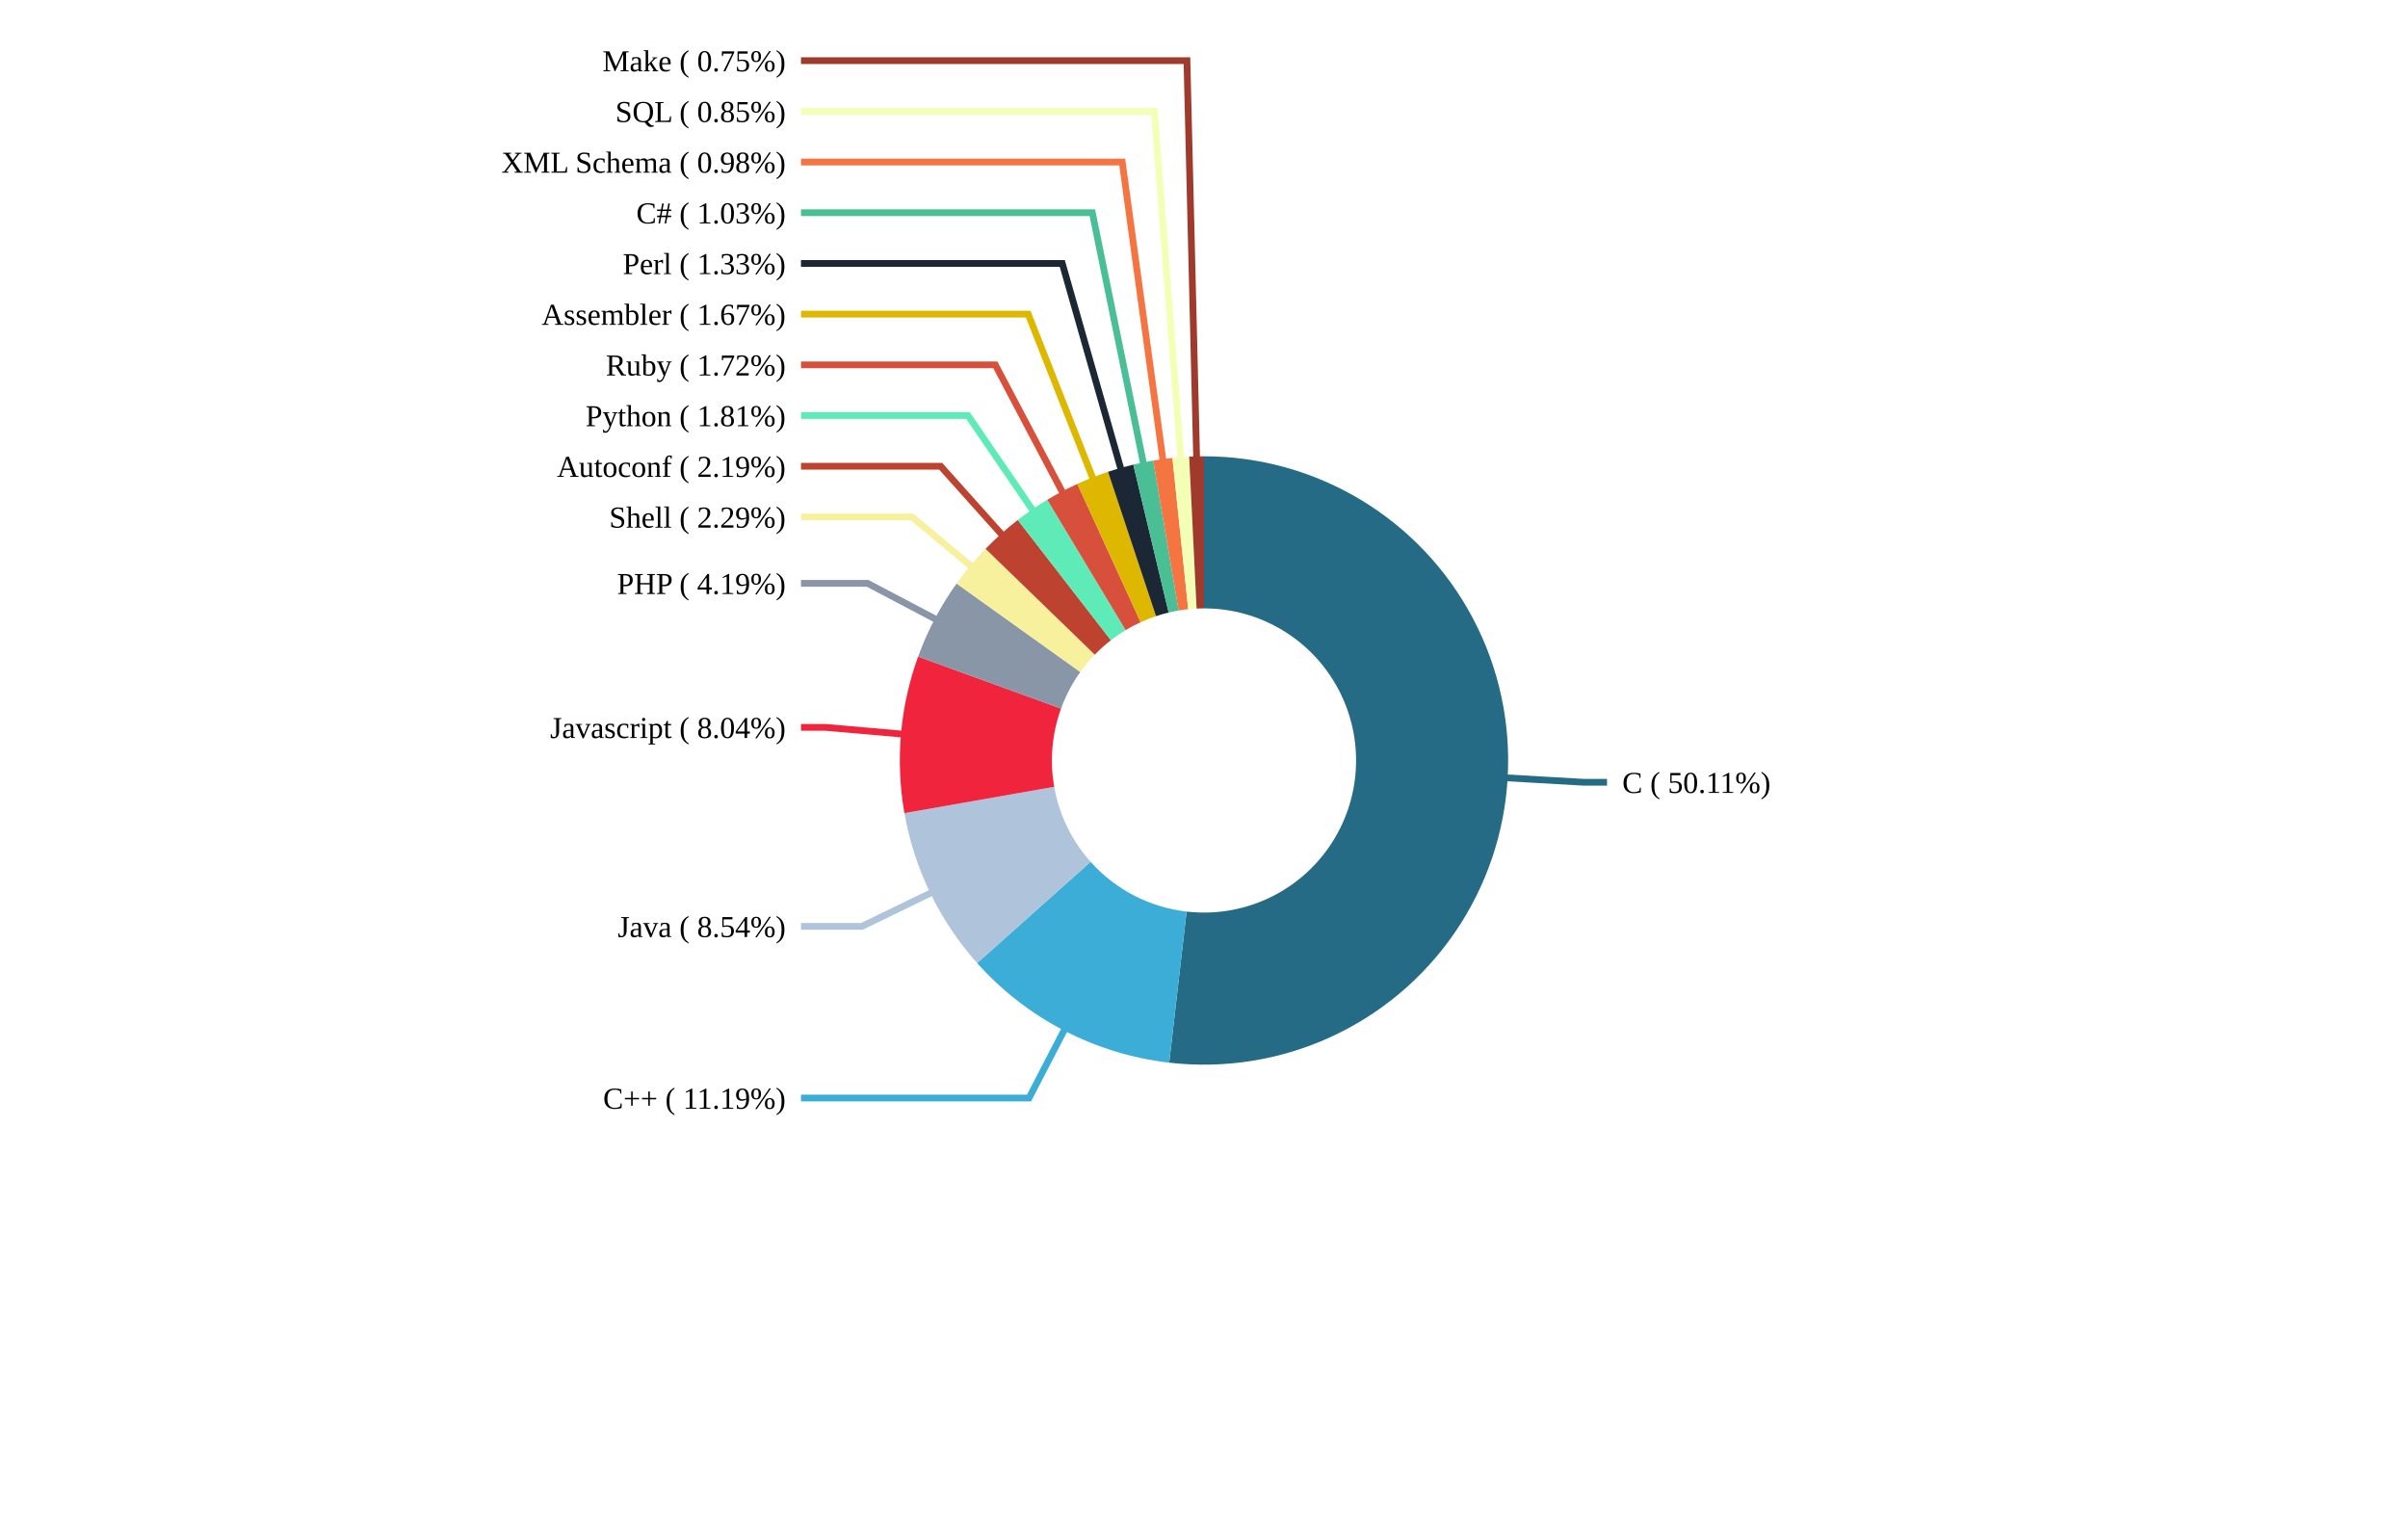
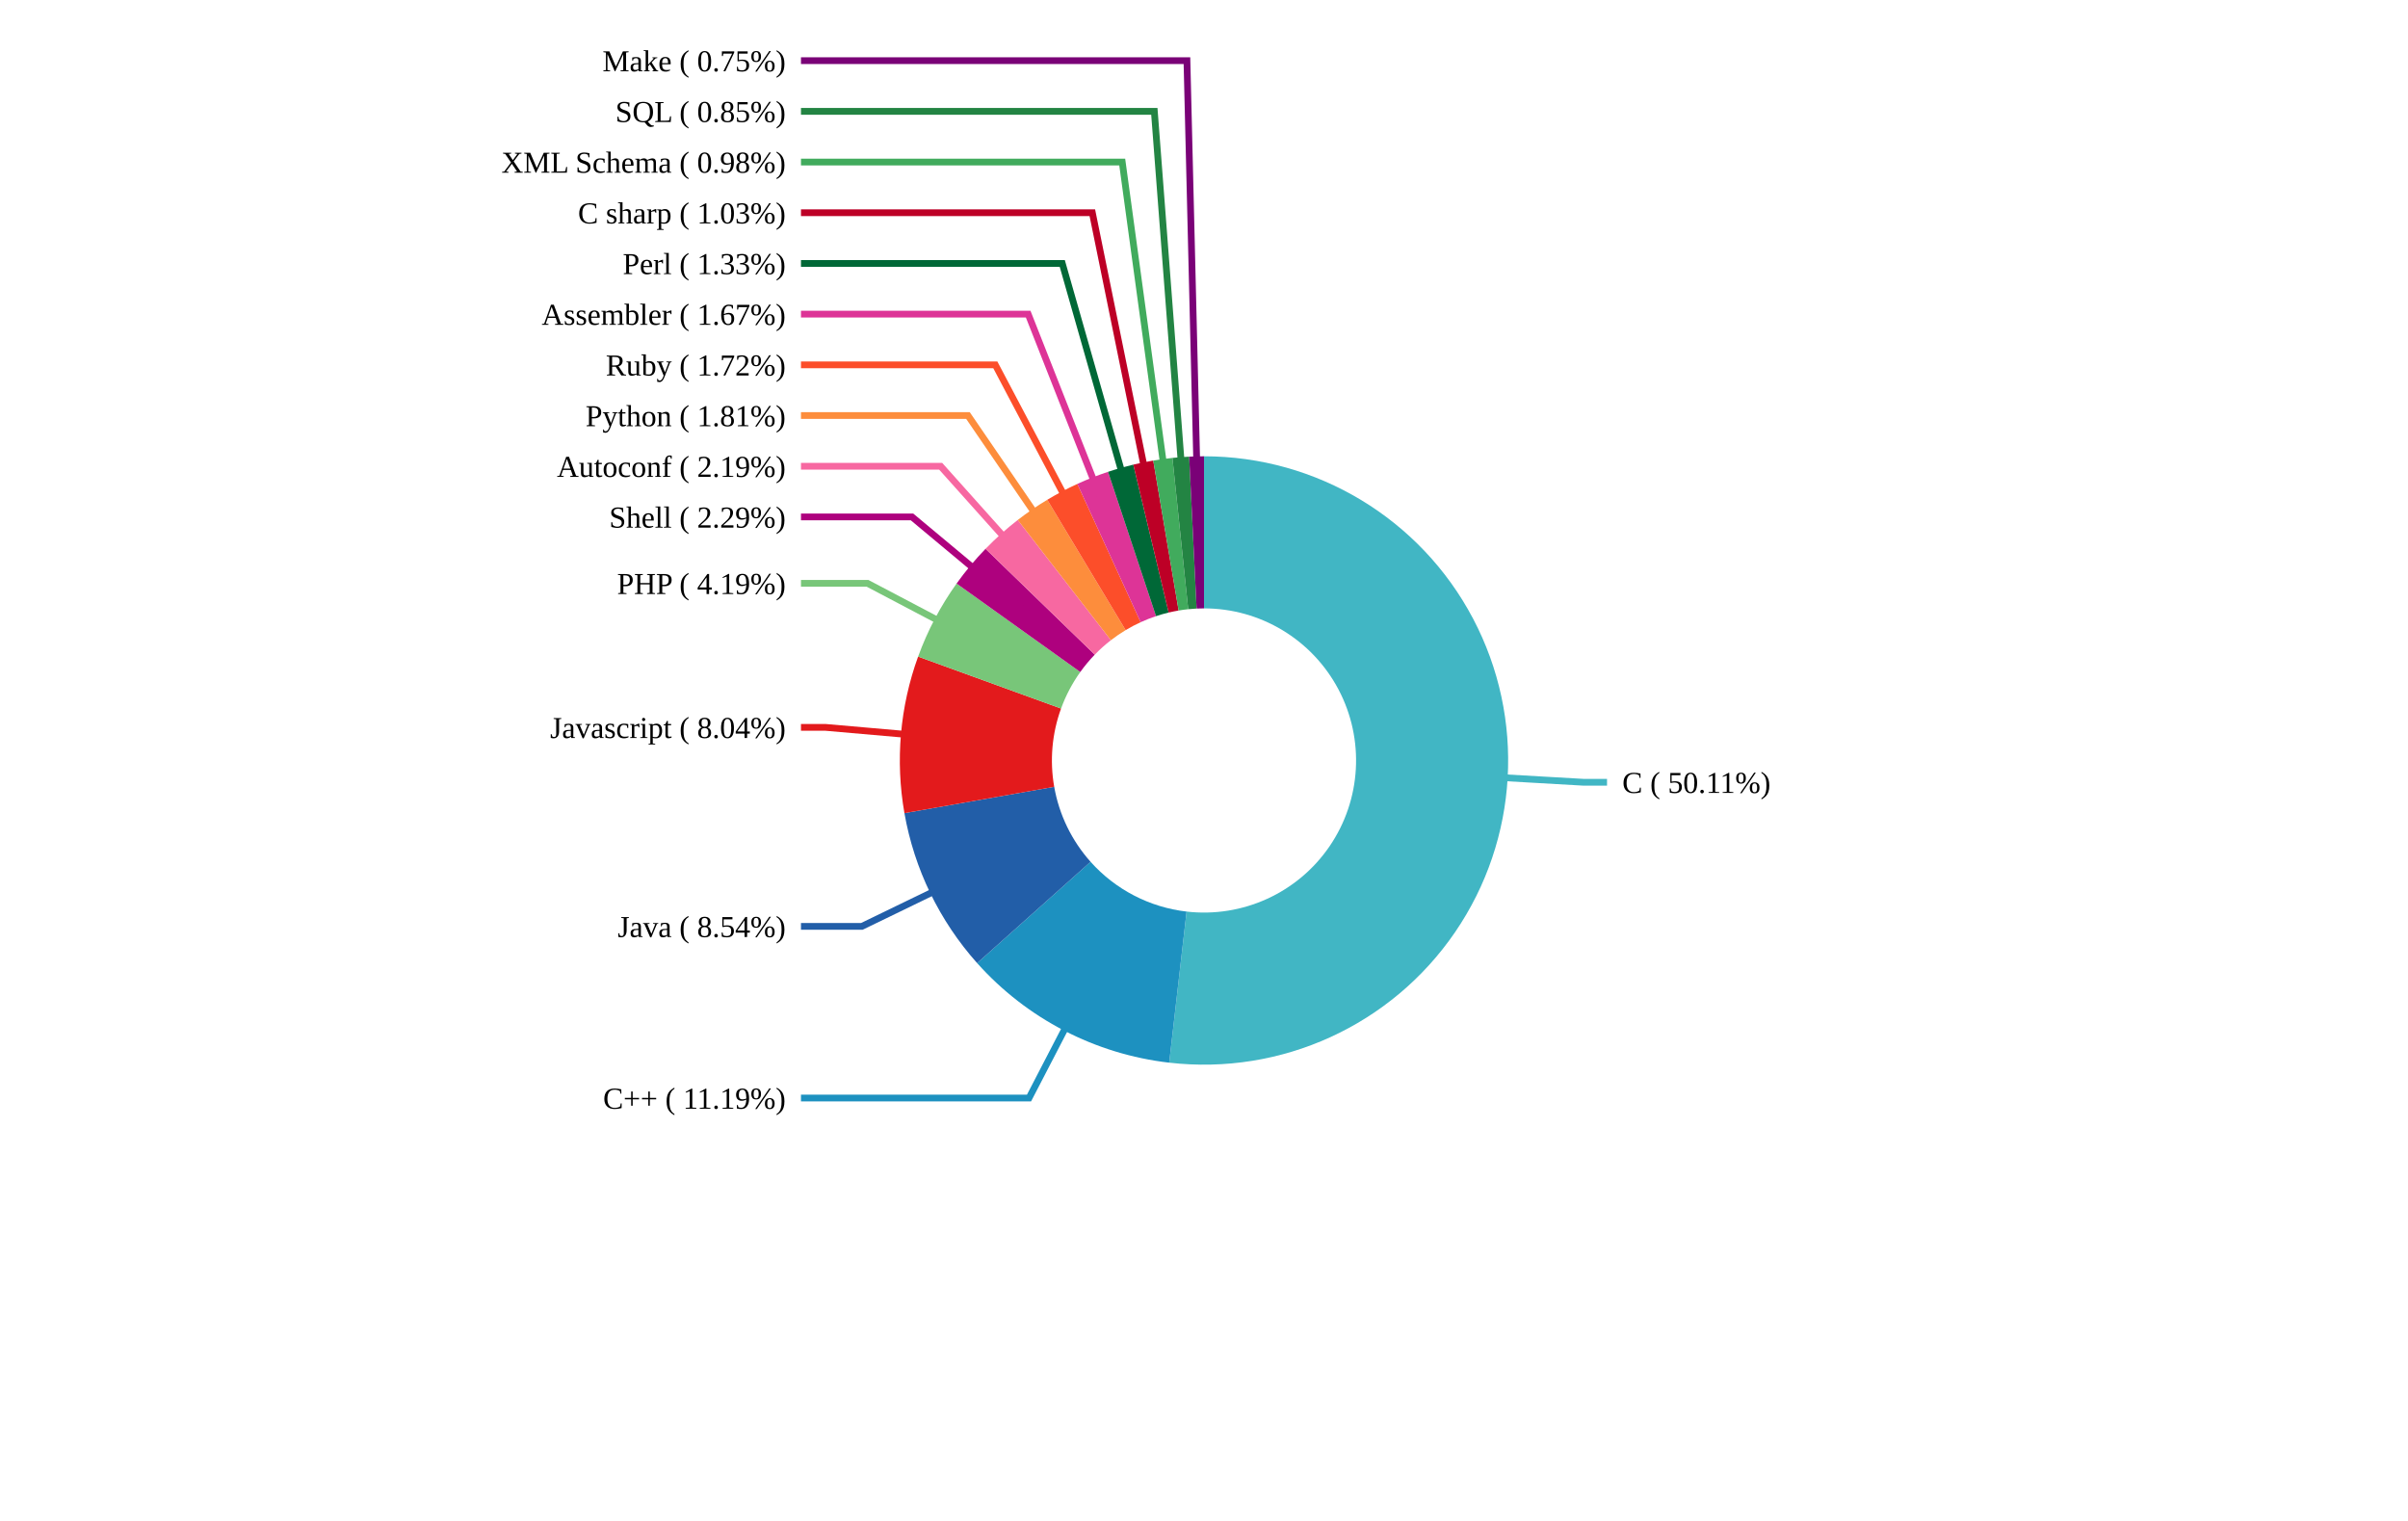
<svg xmlns="http://www.w3.org/2000/svg" width="950" height="600" class="chart" filename="blackduck-alltime.svg" version="1.1" xlink="http://www.w3.org/1999/xlink">
  <defs>
    <style type="text/css">
html, body  { width: 1000px; height: 100%; margin-top: auto; margin-right: auto; margin-bottom: auto; margin-left: auto; }
- .container { width: 40%; display: inline-block; }
- .eighty { width: 80%; display: inline-block; }
- ul { width: 15%; display: inline-block; }
- li { list-style-type: none; list-style-position: initial; list-style-image: initial; margin-top: -3em; margin-right: -1em; margin-bottom: 0px; margin-left: 0px; font-size: 0.7em; }
- li::before { content: •; font-size: 4em; position: relative; top: 0.3em; }
- .ct-label, body { font-family: serif; color: black; fill: #000000; }
- .ct-line { stroke-width: 0.8pt; }
- .ct-line.Javascript, .ct-line.npm { stroke-width: 2pt; }
.axis path, .axis line { fill: none; stroke: #000000; shape-rendering: crispedges; }
.grid .tick { stroke: #d3d3d3; opacity: 0.7; }
.grid path { stroke-width: 0px; }
- li.Javascript::before { color: rgb(240, 37, 61); }
- li.C::before { color: rgb(38, 107, 133); }
- li.Cplusplus::before { color: rgb(60, 173, 215); }
- li.Java::before { color: rgb(175, 196, 219); }
- li.PHP::before { color: rgb(137, 150, 168); }
- li.XML_Schema::before { color: rgb(245, 117, 66); }
- li.Ruby::before { color: rgb(215, 80, 60); }
- li.Autoconf::before { color: rgb(189, 66, 48); }
- li.Python::before { color: rgb(94, 235, 184); }
- li.Csharp::before { color: rgb(74, 190, 149); }
- li.Assembler::before { color: rgb(221, 183, 0); }
- li.Shell::before { color: rgb(247, 240, 157); }
- li.SQL::before { color: rgb(243, 255, 181); }
- li.Make::before { color: rgb(159, 58, 44); }
- li.Perl::before { color: rgb(27, 39, 53); }
- li.VisualBasicNET::before { color: rgb(67, 174, 136); }
- .slice.Javascript { fill: #f0253d; }
- .slice.C { fill: #266b85; }
- .slice.Cplusplus { fill: #3cadd7; }
- .slice.Java { fill: #afc4db; }
- .slice.PHP { fill: #8996a8; }
- .slice.XML_Schema { fill: #f57542; }
- .slice.Ruby { fill: #d7503c; }
- .slice.Autoconf { fill: #bd4230; }
- .slice.Python { fill: #5eebb8; }
- .slice.Csharp { fill: #4abe95; }
- .slice.Assembler { fill: #ddb700; }
- .slice.Shell { fill: #f7f09d; }
- .slice.SQL { fill: #f3ffb5; }
- .slice.Make { fill: #9f3a2c; }
- .slice.Perl { fill: #1b2735; }
- .slice.VisualBasicNET { fill: #43ae88; }
.line { stroke-width: 2pt; fill: rgba(0, 0, 0, 0.0); }
- .line.Javascript, .line.JavaScript { stroke: #f0253d; }
- .line.C { stroke: #266b85; }
- .line.Cplusplus { stroke: #3cadd7; }
- .line.Java { stroke: #afc4db; }
- .line.PHP { stroke: #8996a8; }
- .line.XML_Schema { stroke: #f57542; }
- .line.Ruby { stroke: #d7503c; }
- .line.Autoconf { stroke: #bd4230; }
- .line.Python { stroke: #5eebb8; }
- .line.Csharp { stroke: #4abe95; }
- .line.Assembler { stroke: #ddb700; }
- .line.Shell { stroke: #f7f09d; }
- .line.SQL { stroke: #f3ffb5; }
- .line.Make { stroke: #9f3a2c; }
- .line.Perl { stroke: #1b2735; }
- .line.VisualBasicNET { stroke: #43ae88; }
- li.Bower::before { color: rgb(176, 37, 61); }
- li.Clojars::before { color: black; }
- li.CPAN::before { color: black; }
- li.CPANsearch::before { color: black; }
- li.CRAN::before { color: black; }
- li.Crates::before { color: black; }
- li.GoDoc::before { color: black; }
- li.Hackage::before { color: black; }
- li.Hex::before { color: black; }
- li.LuaRocks::before { color: black; }
- li.Maven::before { color: rgb(175, 196, 219); }
- li.MELPA::before { color: black; }
- li.npm::before { color: rgb(240, 37, 61); }
- li.nuget::before { color: rgb(74, 190, 149); }
- li.Packagist::before { color: rgb(137, 150, 168); }
- li.Pear::before { color: rgb(137, 150, 184); }
- li.PyPI::before { color: rgb(94, 235, 184); }
- li.Rubygems::before { color: rgb(215, 80, 60); }
- .line.Bower_JS { stroke: #b0253d; }
- .line.Clojars_Closure { stroke: #000000; }
- .line.CPAN { stroke: #000000; }
+ .label.Javascript, .slice.Javascript { fill: #e31a1c; }
+ .line.Javascript { stroke: #e31a1c; }
+ .label.Ruby, .slice.Ruby { fill: #fc4e2a; }
+ .line.Ruby { stroke: #fc4e2a; }
+ .label.Python, .slice.Python { fill: #fd8d3c; }
+ .line.Python { stroke: #fd8d3c; }
+ .label.Csharp, .slice.Csharp { fill: #bd0026; }
+ .line.Csharp { stroke: #bd0026; }
+ .label.PHP, .slice.PHP { fill: #78c679; }
+ .line.PHP { stroke: #78c679; }
+ .label.XML_Schema, .slice.XML_Schema { fill: #41ab5d; }
+ .line.XML_Schema { stroke: #41ab5d; }
+ .label.SQL, .slice.SQL { fill: #238443; }
+ .line.SQL { stroke: #238443; }
+ .label.Perl, .slice.Perl { fill: #006837; }
+ .line.Perl { stroke: #006837; }
+ .label.C, .slice.C { fill: #41b6c4; }
+ .line.C { stroke: #41b6c4; }
+ .label.Cplusplus, .slice.Cplusplus { fill: #1d91c0; }
+ .line.Cplusplus { stroke: #1d91c0; }
+ .label.Java, .slice.Java { fill: #225ea8; }
+ .line.Java { stroke: #225ea8; }
+ .label.VisualBasicNET, .slice.VisualBasicNET { fill: #253494; }
+ .line.VisualBasicNET { stroke: #253494; }
+ .label.Autoconf, .slice.Autoconf { fill: #f768a1; }
+ .line.Autoconf { stroke: #f768a1; }
+ .label.Assembler, .slice.Assembler { fill: #dd3497; }
+ .line.Assembler { stroke: #dd3497; }
+ .label.Shell, .slice.Shell { fill: #ae017e; }
+ .line.Shell { stroke: #ae017e; }
+ .label.Make, .slice.Make { fill: #7a0177; }
+ .line.Make { stroke: #7a0177; }
+ .slice.Swift { fill: #addd8e; }
+ .line.Swift { stroke: #addd8e; }
+ .slice.iOS { fill: #78c679; }
+ .line.iOS { stroke: #78c679; }
+ .slice.Arduino__Raspberry_Pi { fill: #7fcdbb; }
+ .line.Arduino__Raspberry_Pi { stroke: #7fcdbb; }
+ .slice.Android { fill: #41b6c4; }
+ .line.Android { stroke: #41b6c4; }
+ .slice.AngularJS { fill: #feb24c; }
+ .line.AngularJS { stroke: #feb24c; }
+ .slice.Nodejs { fill: #fd8d3c; }
+ .line.Nodejs { stroke: #fd8d3c; }
+ .label.Bower { fill: #bd0026; }
+ .line.Bower { stroke: #bd0026; }
+ .label.npm { fill: #e31a1c; }
+ .line.npm { stroke: #e31a1c; }
+ .label.PyPI { fill: #fd8d3c; }
+ .line.PyPI { stroke: #fd8d3c; }
+ .label.Rubygems { fill: #fc4e2a; }
+ .line.Rubygems { stroke: #fc4e2a; }
+ .label.Clojars { fill: #000000; }
+ .line.Clojars { stroke: #000000; }
+ .label.Hackage { fill: #000000; }
+ .line.Hackage { stroke: #000000; }
+ .label.Hex { fill: #000000; }
+ .line.Hex { stroke: #000000; }
+ .label.LuaRocks { fill: #000000; }
+ .line.LuaRocks { stroke: #000000; }
+ .label.CPAN { fill: #41ab5d; }
+ .line.CPAN { stroke: #41ab5d; }
+ .label.CPAN_search { fill: #000000; }
.line.CPAN_search { stroke: #000000; }
- .line.CRAN_R.io { stroke: #000000; }
- .line.Cratesio_Rust { stroke: #000000; }
- .line.Drupal_php { stroke: #000000; }
- .line.GoDoc_Go { stroke: #000000; }
- .line.Hackage_Haskell { stroke: #000000; }
- .line.Hexpm_ElixirErlang { stroke: #000000; }
- .line.LuaRocks_Lua { stroke: #000000; }
- .line.Maven_Central_Java { stroke: #afc4db; }
- .line.MELPA_Emacs { stroke: #000000; }
- .line.npm_nodejs { stroke: #f0253d; }
- .line.nuget_NET { stroke: #4abe95; }
- .line.Packagist_PHP { stroke: #8996a8; }
- .line.Pear_PHP { stroke: #8996b8; }
- .line.Perl_6_Ecosystem_perl_6 { stroke: #8996b8; }
- .line.PyPI { stroke: #5eebb8; }
- .line.Rubygemsorg { stroke: #d7503c; }
+ .label.CRAN { fill: #000000; }
+ .line.CRAN { stroke: #000000; }
+ .label.Perl { fill: #006837; }
+ .line.Perl { stroke: #006837; }
+ .label.Drupal { fill: #000000; }
+ .line.Drupal { stroke: #000000; }
+ .label.Packagist { fill: #dd3497; }
+ .line.Packagist { stroke: #dd3497; }
+ .label.Pear { fill: #8996b8; }
+ .line.Pear { stroke: #8996b8; }
+ .label.MELPA { fill: #000000; }
+ .line.MELPA { stroke: #000000; }
+ .label.Crates { fill: #000000; }
+ .line.Crates { stroke: #000000; }
+ .label.GoDoc { fill: #41b6c4; }
+ .line.GoDoc { stroke: #41b6c4; }
+ .label.Maven { fill: #225ea8; }
+ .line.Maven { stroke: #225ea8; }
+ .label.nugets { fill: #253494; }
+ .line.nugets { stroke: #253494; }
svg { border-top-width: 2px; border-right-width: 2px; border-bottom-width: 2px; border-left-width: 2px; border-top-style: dotted; border-right-style: dotted; border-bottom-style: dotted; border-left-style: dotted; border-top-color: black; border-right-color: black; border-bottom-color: black; border-left-color: black; }</style>
  </defs>
  <g transform="translate(475,300)">
    <g class="slices">
      <path class="slice C" d="M7.34788079488412e-15,-120A120,120 0 1,1 -13.733,119.212L-6.867,59.606A60,60 0 1,0 3.67394039744206e-15,-60Z" />
      <path class="slice Cplusplus" d="M-13.733,119.212A120,120 0 0,1 -89.505,79.93L-44.753,39.965A60,60 0 0,0 -6.867,59.606Z" />
      <path class="slice Java" d="M-89.505,79.93A120,120 0 0,1 -118.188,20.774L-59.094,10.387A60,60 0 0,0 -44.753,39.965Z" />
      <path class="slice Javascript" d="M-118.188,20.774A120,120 0 0,1 -112.788,-40.975L-56.394,-20.488A60,60 0 0,0 -59.094,10.387Z" />
      <path class="slice PHP" d="M-112.788,-40.975A120,120 0 0,1 -97.613,-69.797L-48.807,-34.899A60,60 0 0,0 -56.394,-20.488Z" />
      <path class="slice Shell" d="M-97.613,-69.797A120,120 0 0,1 -86.186,-83.498L-43.093,-41.749A60,60 0 0,0 -48.807,-34.899Z" />
      <path class="slice Autoconf" d="M-86.186,-83.498A120,120 0 0,1 -73.472,-94.878L-36.736,-47.439A60,60 0 0,0 -43.093,-41.749Z" />
      <path class="slice Python" d="M-73.472,-94.878A120,120 0 0,1 -61.831,-102.844L-30.915,-51.422A60,60 0 0,0 -36.736,-47.439Z" />
      <path class="slice Ruby" d="M-61.831,-102.844A120,120 0 0,1 -49.974,-109.099L-24.987,-54.55A60,60 0 0,0 -30.915,-51.422Z" />
      <path class="slice Assembler" d="M-49.974,-109.099A120,120 0 0,1 -37.864,-113.87L-18.932,-56.935A60,60 0 0,0 -24.987,-54.55Z" />
      <path class="slice Perl" d="M-37.864,-113.87A120,120 0 0,1 -27.893,-116.713L-13.947,-58.357A60,60 0 0,0 -18.932,-56.935Z" />
      <path class="slice Csharp" d="M-27.893,-116.713A120,120 0 0,1 -20.025,-118.317L-10.012,-59.159A60,60 0 0,0 -13.947,-58.357Z" />
      <path class="slice XML_Schema" d="M-20.025,-118.317A120,120 0 0,1 -12.454,-119.352L-6.227,-59.676A60,60 0 0,0 -10.012,-59.159Z" />
      <path class="slice SQL" d="M-12.454,-119.352A120,120 0 0,1 -5.846,-119.858L-2.923,-59.929A60,60 0 0,0 -6.227,-59.676Z" />
      <path class="slice Make" d="M-5.846,-119.858A120,120 0 0,1 -2.2043642384652355e-14,-120L-1.1021821192326178e-14,-60A60,60 0 0,0 -2.923,-59.929Z" />
    </g>
    <g class="labels">
      <text dy=".35em" transform="translate(165,8.597382)" style="text-anchor: start; ">C (            50.11%)</text>
      <text dy=".35em" transform="translate(-165,133.1686)" style="text-anchor: end; ">C++ (          11.19%)</text>
      <text dy=".35em" transform="translate(-165,65.44302)" style="text-anchor: end; ">Java (          8.54%)</text>
      <text dy=".35em" transform="translate(-165,-13.06932)" style="text-anchor: end; ">Javascript (    8.04%)</text>
      <text dy=".35em" transform="translate(-165,-69.87938)" style="text-anchor: end; ">PHP (           4.19%)</text>
      <text dy=".35em" transform="translate(-165,-96.07548)" style="text-anchor: end; ">Shell (         2.29%)</text>
      <text dy=".35em" transform="translate(-165,-116.0755)" style="text-anchor: end; ">Autoconf (      2.19%)</text>
      <text dy=".35em" transform="translate(-165,-136.0755)" style="text-anchor: end; ">Python (        1.81%)</text>
      <text dy=".35em" transform="translate(-165,-156.0755)" style="text-anchor: end; ">Ruby (          1.72%)</text>
      <text dy=".35em" transform="translate(-165,-176.0755)" style="text-anchor: end; ">Assembler (     1.67%)</text>
      <text dy=".35em" transform="translate(-165,-196.0755)" style="text-anchor: end; ">Perl (          1.33%)</text>
-       <text dy=".35em" transform="translate(-165,-216.0755)" style="text-anchor: end; ">C# (            1.03%)</text>
+       <text dy=".35em" transform="translate(-165,-216.0755)" style="text-anchor: end; ">C sharp (            1.03%)</text>
      <text dy=".35em" transform="translate(-165,-236.0755)" style="text-anchor: end; ">XML Schema (    0.98%)</text>
      <text dy=".35em" transform="translate(-165,-256.0755)" style="text-anchor: end; ">SQL (           0.85%)</text>
      <text dy=".35em" transform="translate(-165,-276.0755)" style="text-anchor: end; ">Make (          0.75%)</text>
    </g>
    <g class="lines">
      <polyline fill="none" class="line C" points="89.852,5.158,149.753,8.597,159,8.597" />
      <polyline fill="none" class="line Cplusplus" points="-41.422,79.901,-69.037,133.169,-159,133.169" />
      <polyline fill="none" class="line Java" points="-80.983,39.266,-134.971,65.443,-159,65.443" />
      <polyline fill="none" class="line Javascript" points="-89.658,-7.842,-149.43,-13.069,-159,-13.069" />
      <polyline fill="none" class="line PHP" points="-79.637,-41.928,-132.729,-69.879,-159,-69.879" />
      <polyline fill="none" class="line Shell" points="-69.116,-57.645,-115.193,-96.075,-159,-96.075" />
      <polyline fill="none" class="line Autoconf" points="-60.024,-67.061,-103.895,-116.075,-159,-116.075" />
      <polyline fill="none" class="line Python" points="-50.826,-74.274,-93.117,-136.075,-159,-136.075" />
      <polyline fill="none" class="line Ruby" points="-41.992,-79.603,-82.333,-156.075,-159,-156.075" />
      <polyline fill="none" class="line Assembler" points="-32.988,-83.737,-69.364,-176.075,-159,-176.075" />
      <polyline fill="none" class="line Perl" points="-24.682,-86.549,-55.916,-196.075,-159,-196.075" />
      <polyline fill="none" class="line Csharp" points="-17.979,-88.186,-44.053,-216.075,-159,-216.075" />
      <polyline fill="none" class="line XML_Schema" points="-12.186,-89.171,-32.261,-236.075,-159,-236.075" />
      <polyline fill="none" class="line SQL" points="-6.865,-89.738,-19.591,-256.075,-159,-256.075" />
      <polyline fill="none" class="line Make" points="-2.193,-89.973,-6.729,-276.075,-159,-276.075" />
    </g>
  </g>
</svg>
